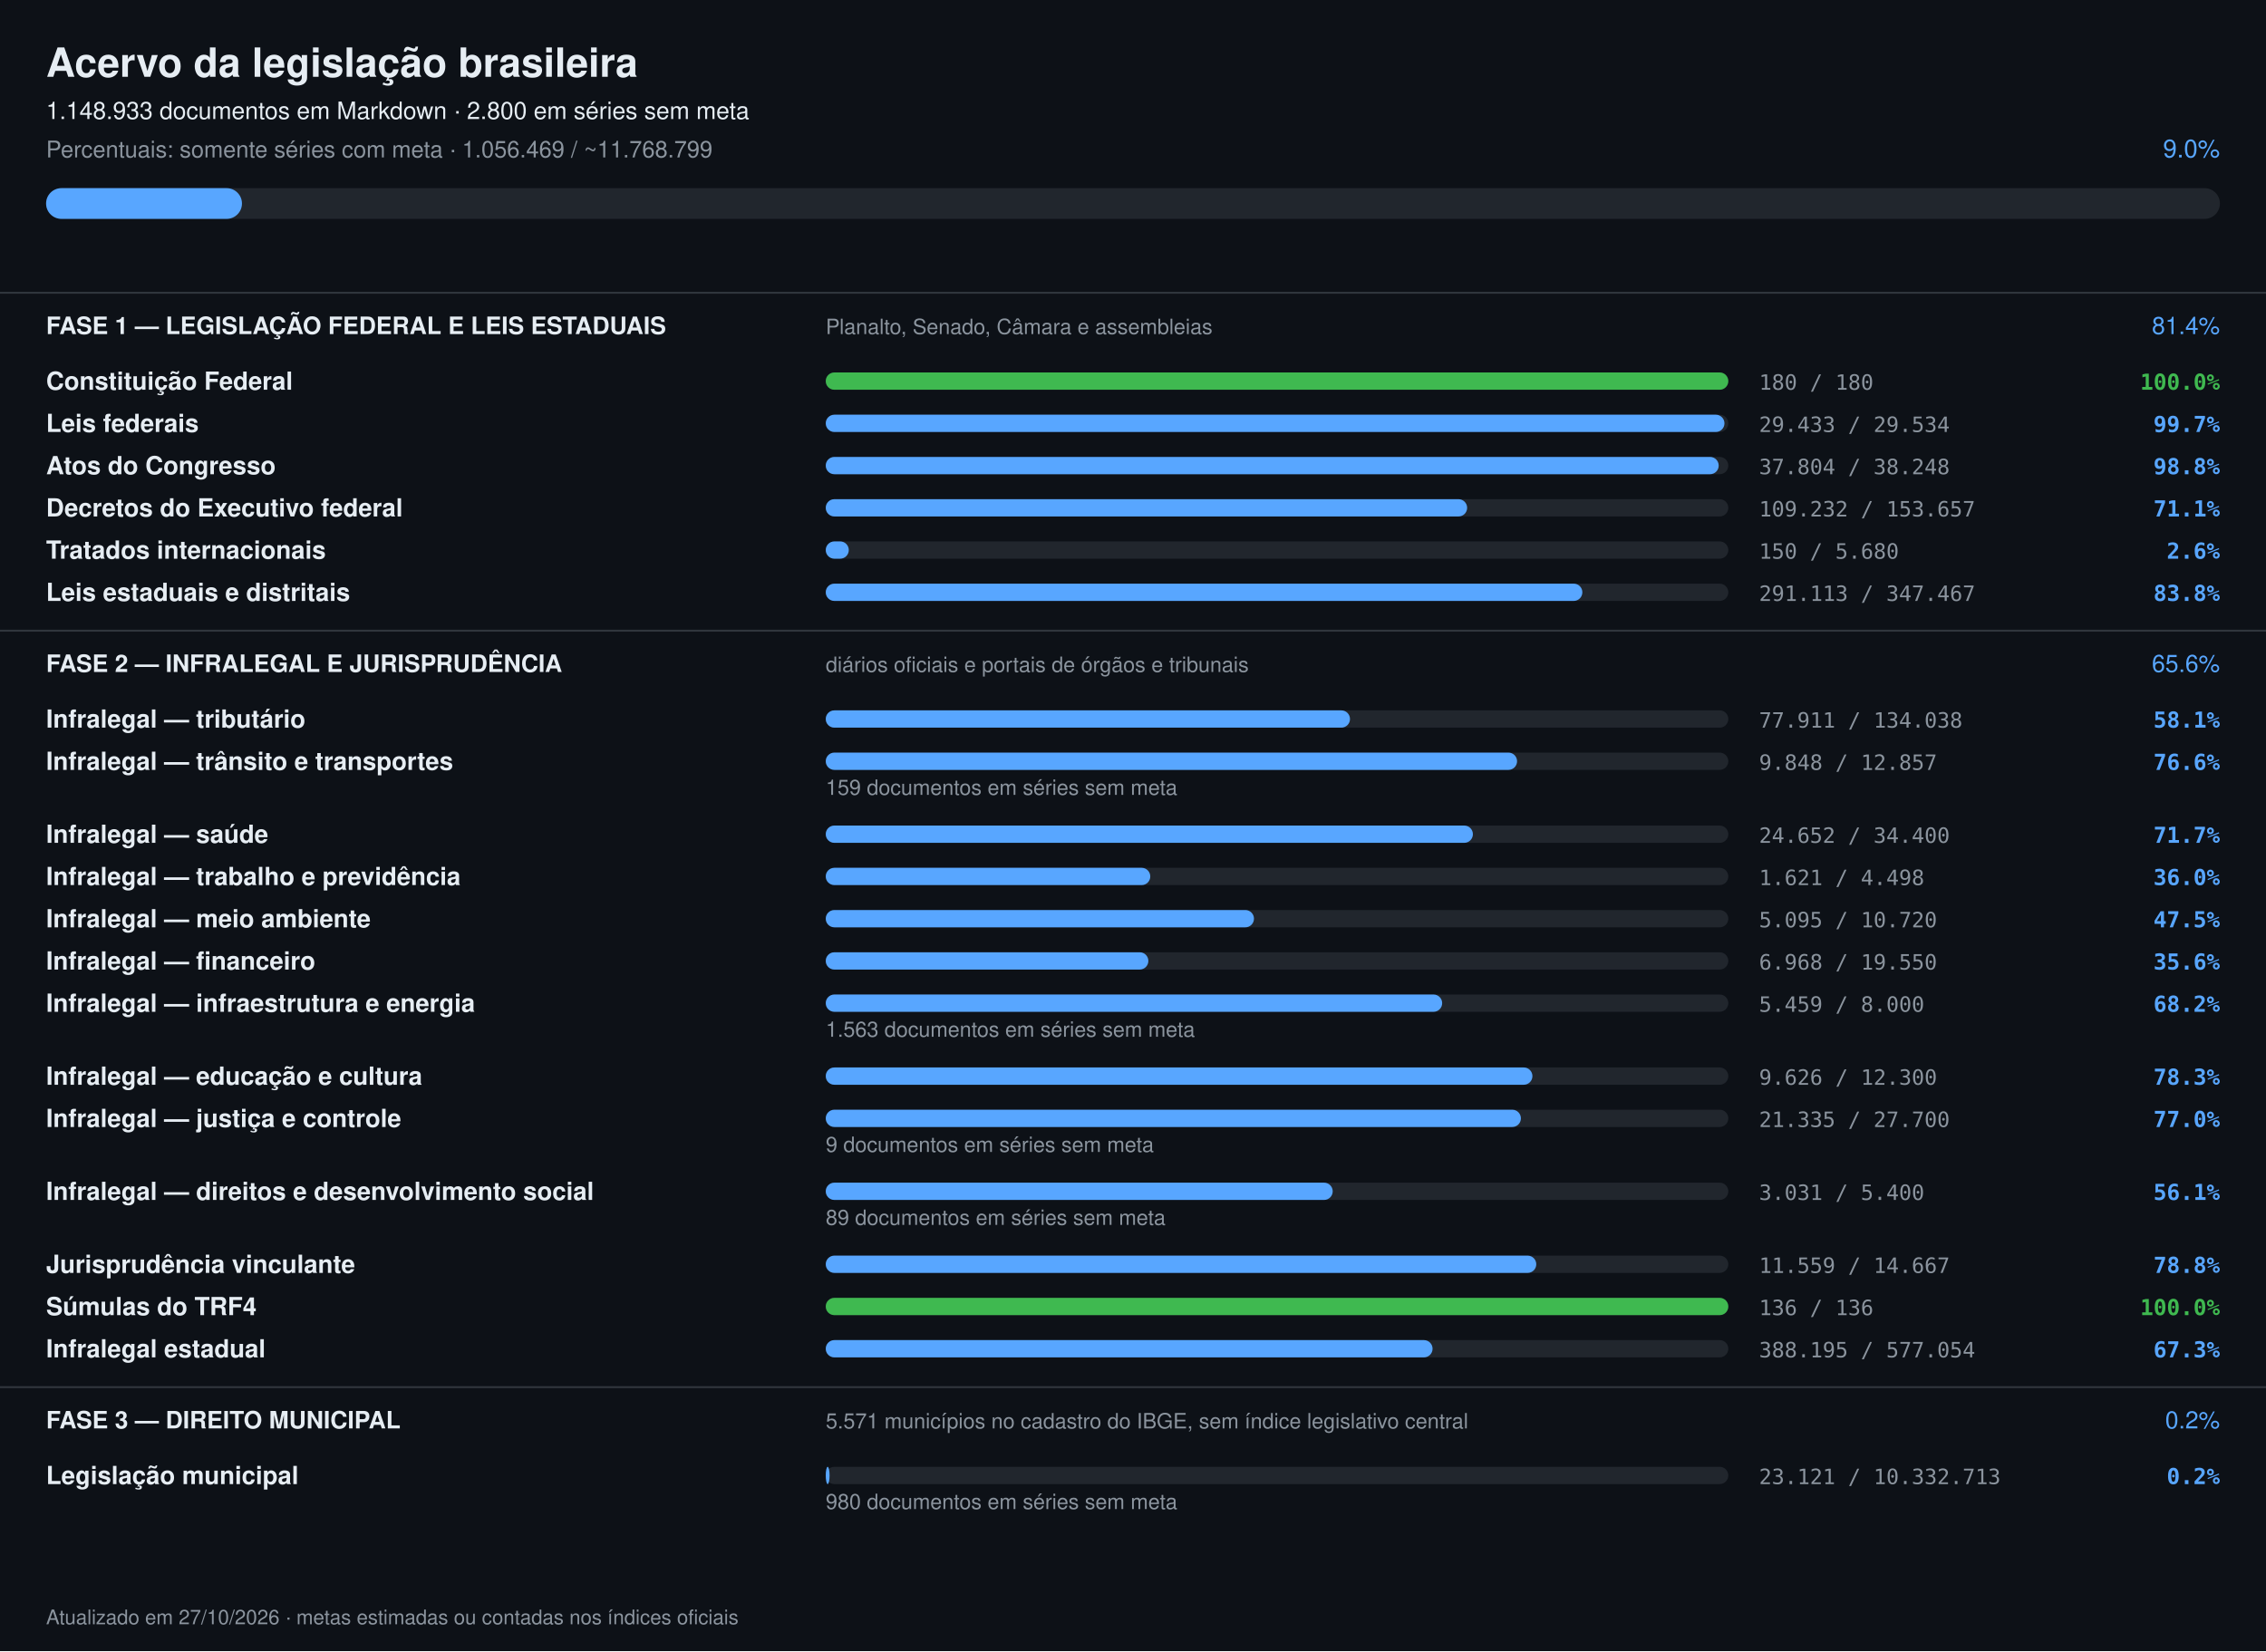
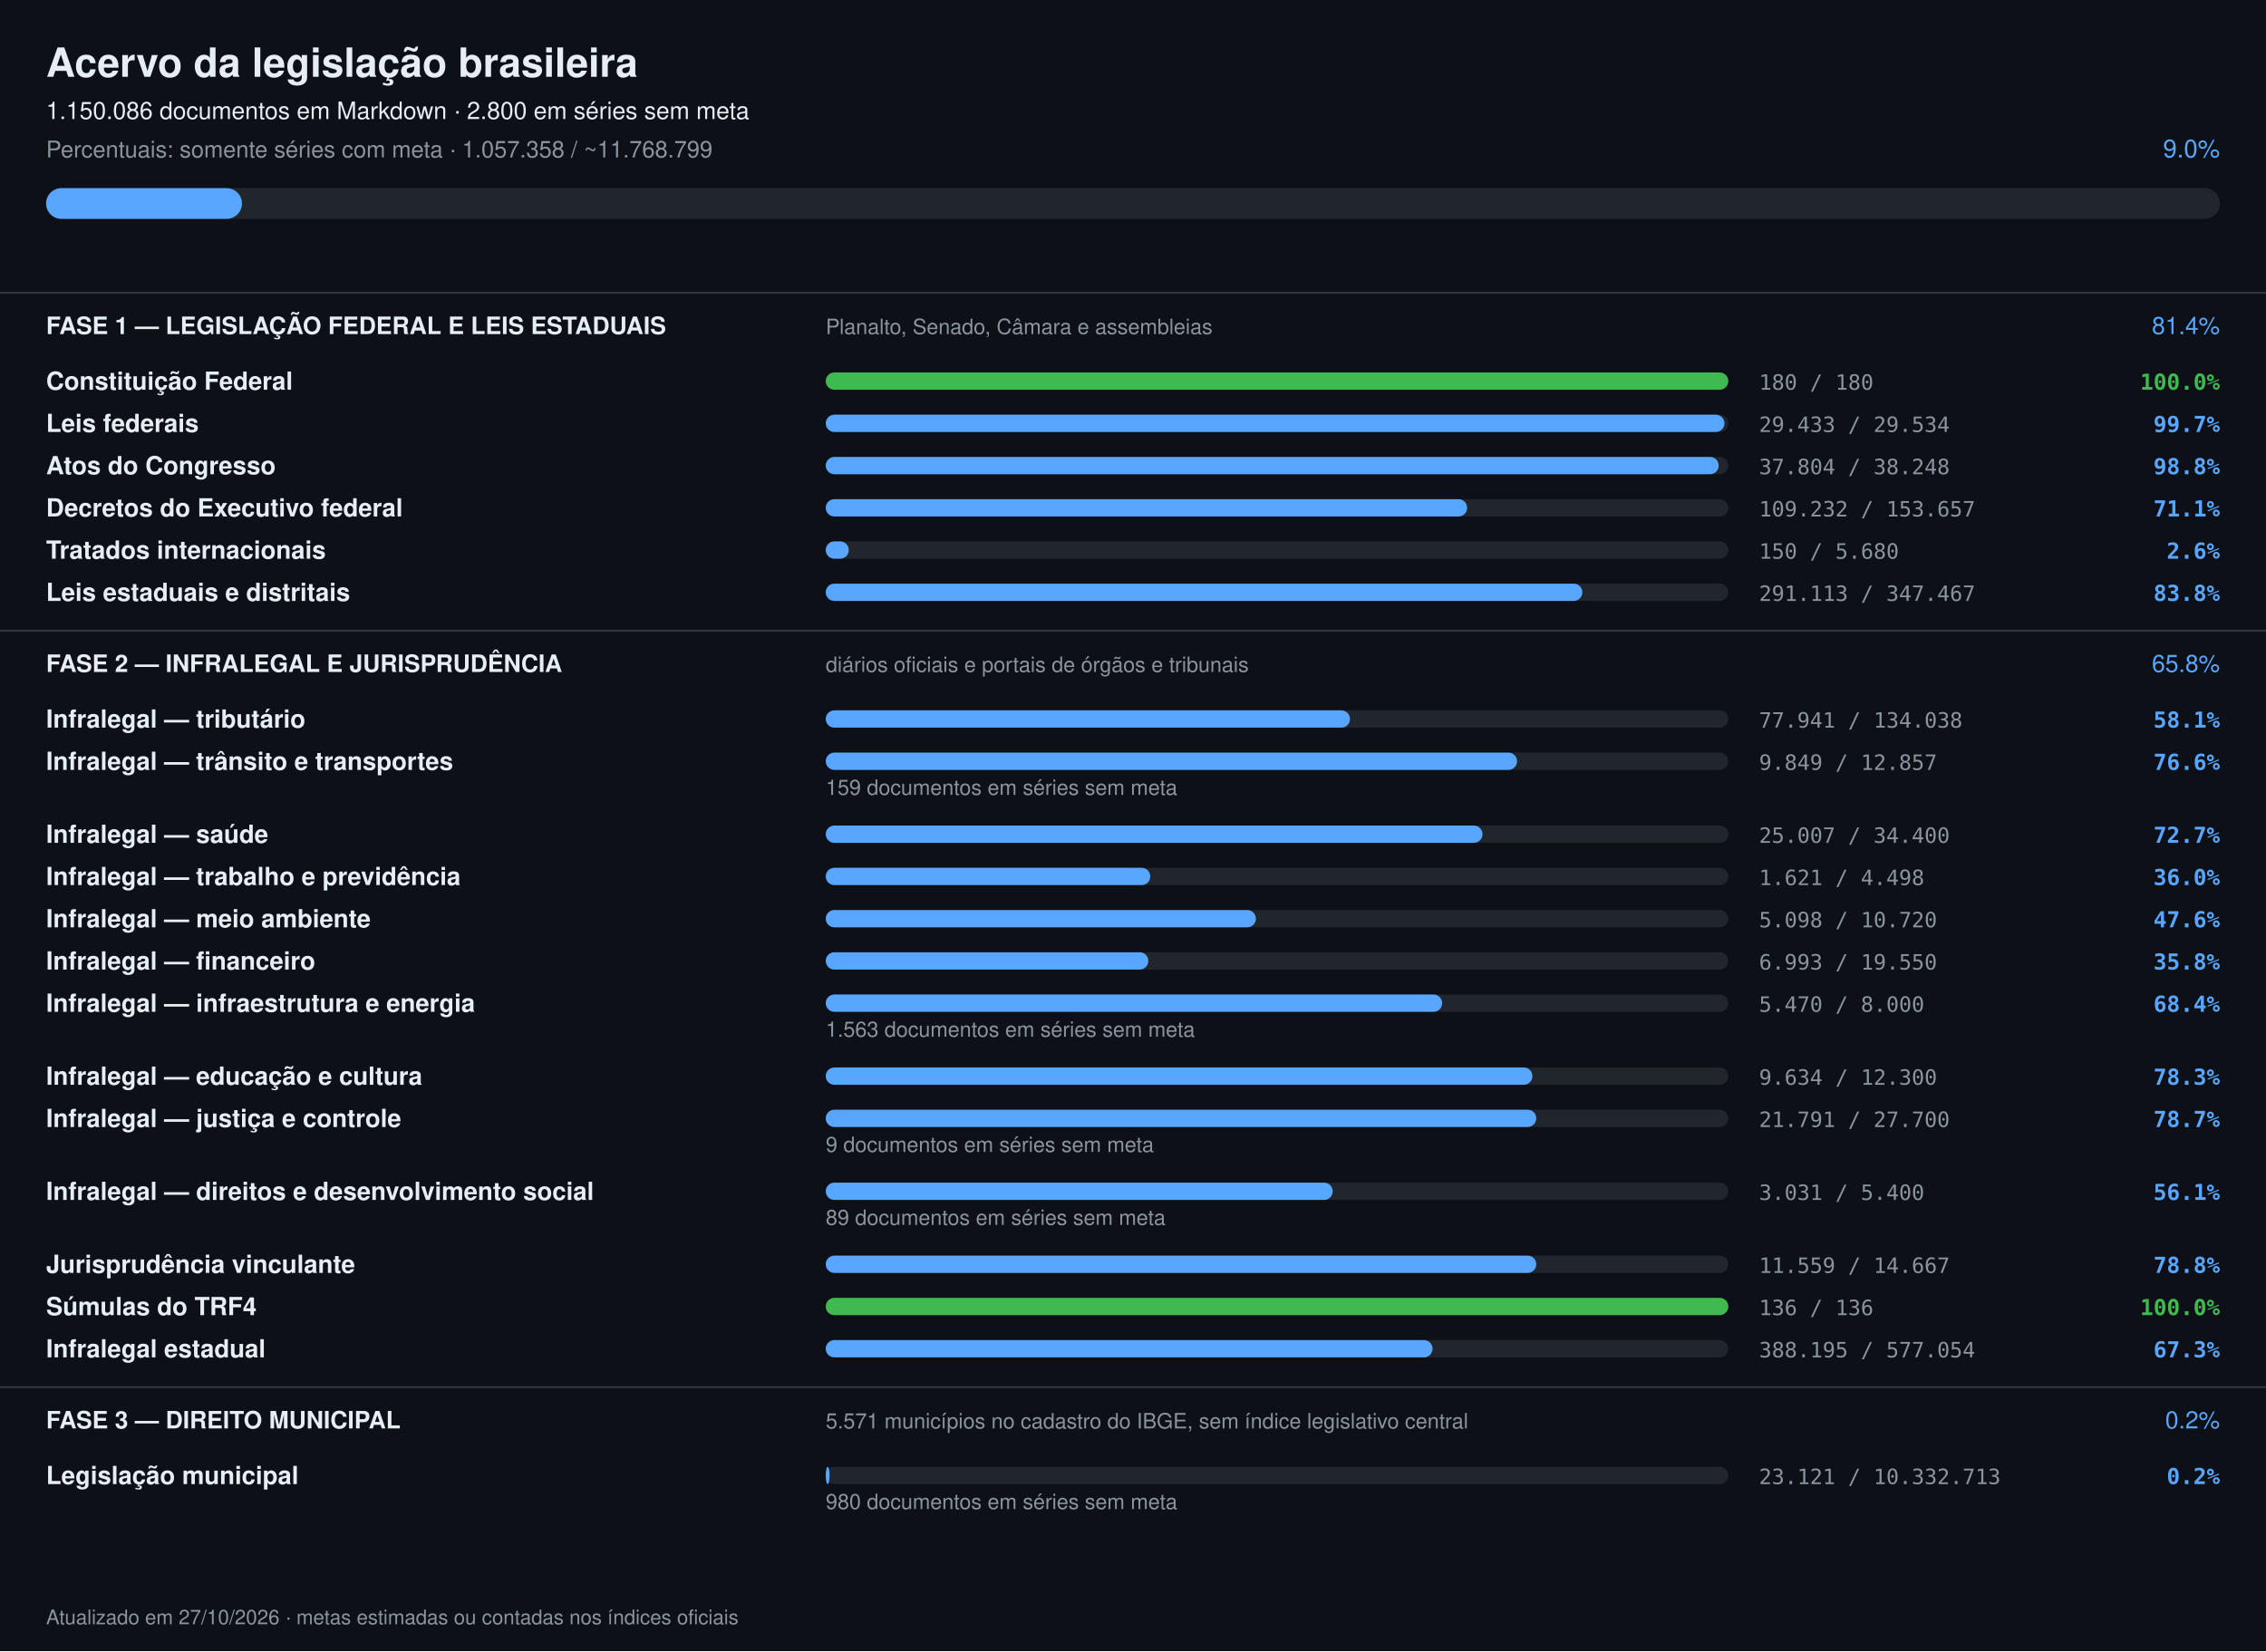
<svg xmlns="http://www.w3.org/2000/svg" width="1180" height="860" viewBox="0 0 1180 860" font-family="-apple-system,Segoe UI,Helvetica,Arial,sans-serif">
  <rect width="1180" height="860" fill="#0d1117" />
  <text x="24" y="40" font-size="21" font-weight="700" fill="#e6edf3">Acervo da legislação brasileira</text>
-   <text x="24" y="62" font-size="12.5" fill="#e6edf3">1.148.933 documentos em Markdown · 2.800 em séries sem meta</text>
-   <text x="24" y="82" font-size="12" fill="#8b949e">Percentuais: somente séries com meta · 1.056.469 / ~11.768.799</text>
+   <text x="24" y="62" font-size="12.5" fill="#e6edf3">1.150.086 documentos em Markdown · 2.800 em séries sem meta</text>
+   <text x="24" y="82" font-size="12" fill="#8b949e">Percentuais: somente séries com meta · 1.057.358 / ~11.768.799</text>
  <text x="1156" y="82" font-size="13" text-anchor="end" fill="#58a6ff">9.0%</text>
  <rect x="24" y="98" width="1132" height="16" rx="8" fill="#21262d" />
  <rect x="24" y="98" width="102" height="16" rx="8" fill="#58a6ff" />
  <rect x="0" y="152" width="1180" height="1" fill="#30363d" />
  <text x="24" y="174" font-size="12.5" font-weight="700" fill="#e6edf3">FASE 1 — LEGISLAÇÃO FEDERAL E LEIS ESTADUAIS</text>
  <text x="430" y="174" font-size="11" fill="#8b949e">Planalto, Senado, Câmara e assembleias</text>
  <text x="1156" y="174" font-size="12.5" text-anchor="end" fill="#58a6ff">81.4%</text>
  <text x="24" y="203" font-size="13" font-weight="600" fill="#e6edf3">Constituição Federal</text>
  <rect x="430" y="194" width="470" height="9" rx="4.5" fill="#21262d" />
  <rect x="430" y="194" width="470" height="9" rx="4.5" fill="#3fb950" />
  <text x="916" y="203" font-size="11" fill="#8b949e" font-family="ui-monospace,monospace">180 / 180</text>
  <text x="1156" y="203" font-size="11.5" text-anchor="end" font-weight="600" fill="#3fb950" font-family="ui-monospace,monospace">100.0%</text>
  <text x="24" y="225" font-size="13" font-weight="600" fill="#e6edf3">Leis federais</text>
  <rect x="430" y="216" width="470" height="9" rx="4.5" fill="#21262d" />
  <rect x="430" y="216" width="468" height="9" rx="4.5" fill="#58a6ff" />
  <text x="916" y="225" font-size="11" fill="#8b949e" font-family="ui-monospace,monospace">29.433 / 29.534</text>
  <text x="1156" y="225" font-size="11.5" text-anchor="end" font-weight="600" fill="#58a6ff" font-family="ui-monospace,monospace">99.7%</text>
  <text x="24" y="247" font-size="13" font-weight="600" fill="#e6edf3">Atos do Congresso</text>
  <rect x="430" y="238" width="470" height="9" rx="4.5" fill="#21262d" />
  <rect x="430" y="238" width="465" height="9" rx="4.5" fill="#58a6ff" />
  <text x="916" y="247" font-size="11" fill="#8b949e" font-family="ui-monospace,monospace">37.804 / 38.248</text>
  <text x="1156" y="247" font-size="11.5" text-anchor="end" font-weight="600" fill="#58a6ff" font-family="ui-monospace,monospace">98.8%</text>
  <text x="24" y="269" font-size="13" font-weight="600" fill="#e6edf3">Decretos do Executivo federal</text>
  <rect x="430" y="260" width="470" height="9" rx="4.5" fill="#21262d" />
  <rect x="430" y="260" width="334" height="9" rx="4.5" fill="#58a6ff" />
  <text x="916" y="269" font-size="11" fill="#8b949e" font-family="ui-monospace,monospace">109.232 / 153.657</text>
  <text x="1156" y="269" font-size="11.5" text-anchor="end" font-weight="600" fill="#58a6ff" font-family="ui-monospace,monospace">71.1%</text>
  <text x="24" y="291" font-size="13" font-weight="600" fill="#e6edf3">Tratados internacionais</text>
  <rect x="430" y="282" width="470" height="9" rx="4.5" fill="#21262d" />
  <rect x="430" y="282" width="12" height="9" rx="4.5" fill="#58a6ff" />
  <text x="916" y="291" font-size="11" fill="#8b949e" font-family="ui-monospace,monospace">150 / 5.680</text>
  <text x="1156" y="291" font-size="11.5" text-anchor="end" font-weight="600" fill="#58a6ff" font-family="ui-monospace,monospace">2.6%</text>
  <text x="24" y="313" font-size="13" font-weight="600" fill="#e6edf3">Leis estaduais e distritais</text>
  <rect x="430" y="304" width="470" height="9" rx="4.5" fill="#21262d" />
  <rect x="430" y="304" width="394" height="9" rx="4.5" fill="#58a6ff" />
  <text x="916" y="313" font-size="11" fill="#8b949e" font-family="ui-monospace,monospace">291.113 / 347.467</text>
  <text x="1156" y="313" font-size="11.5" text-anchor="end" font-weight="600" fill="#58a6ff" font-family="ui-monospace,monospace">83.8%</text>
  <rect x="0" y="328" width="1180" height="1" fill="#30363d" />
  <text x="24" y="350" font-size="12.5" font-weight="700" fill="#e6edf3">FASE 2 — INFRALEGAL E JURISPRUDÊNCIA</text>
  <text x="430" y="350" font-size="11" fill="#8b949e">diários oficiais e portais de órgãos e tribunais</text>
-   <text x="1156" y="350" font-size="12.5" text-anchor="end" fill="#58a6ff">65.6%</text>
+   <text x="1156" y="350" font-size="12.5" text-anchor="end" fill="#58a6ff">65.8%</text>
  <text x="24" y="379" font-size="13" font-weight="600" fill="#e6edf3">Infralegal — tributário</text>
  <rect x="430" y="370" width="470" height="9" rx="4.5" fill="#21262d" />
  <rect x="430" y="370" width="273" height="9" rx="4.5" fill="#58a6ff" />
-   <text x="916" y="379" font-size="11" fill="#8b949e" font-family="ui-monospace,monospace">77.911 / 134.038</text>
+   <text x="916" y="379" font-size="11" fill="#8b949e" font-family="ui-monospace,monospace">77.941 / 134.038</text>
  <text x="1156" y="379" font-size="11.5" text-anchor="end" font-weight="600" fill="#58a6ff" font-family="ui-monospace,monospace">58.1%</text>
  <text x="24" y="401" font-size="13" font-weight="600" fill="#e6edf3">Infralegal — trânsito e transportes</text>
  <rect x="430" y="392" width="470" height="9" rx="4.5" fill="#21262d" />
  <rect x="430" y="392" width="360" height="9" rx="4.5" fill="#58a6ff" />
-   <text x="916" y="401" font-size="11" fill="#8b949e" font-family="ui-monospace,monospace">9.848 / 12.857</text>
+   <text x="916" y="401" font-size="11" fill="#8b949e" font-family="ui-monospace,monospace">9.849 / 12.857</text>
  <text x="1156" y="401" font-size="11.5" text-anchor="end" font-weight="600" fill="#58a6ff" font-family="ui-monospace,monospace">76.6%</text>
  <text x="430" y="414" font-size="11" fill="#8b949e">159 documentos em séries sem meta</text>
  <text x="24" y="439" font-size="13" font-weight="600" fill="#e6edf3">Infralegal — saúde</text>
  <rect x="430" y="430" width="470" height="9" rx="4.5" fill="#21262d" />
-   <rect x="430" y="430" width="337" height="9" rx="4.5" fill="#58a6ff" />
-   <text x="916" y="439" font-size="11" fill="#8b949e" font-family="ui-monospace,monospace">24.652 / 34.400</text>
-   <text x="1156" y="439" font-size="11.5" text-anchor="end" font-weight="600" fill="#58a6ff" font-family="ui-monospace,monospace">71.7%</text>
+   <rect x="430" y="430" width="342" height="9" rx="4.5" fill="#58a6ff" />
+   <text x="916" y="439" font-size="11" fill="#8b949e" font-family="ui-monospace,monospace">25.007 / 34.400</text>
+   <text x="1156" y="439" font-size="11.5" text-anchor="end" font-weight="600" fill="#58a6ff" font-family="ui-monospace,monospace">72.7%</text>
  <text x="24" y="461" font-size="13" font-weight="600" fill="#e6edf3">Infralegal — trabalho e previdência</text>
  <rect x="430" y="452" width="470" height="9" rx="4.5" fill="#21262d" />
  <rect x="430" y="452" width="169" height="9" rx="4.5" fill="#58a6ff" />
  <text x="916" y="461" font-size="11" fill="#8b949e" font-family="ui-monospace,monospace">1.621 / 4.498</text>
  <text x="1156" y="461" font-size="11.5" text-anchor="end" font-weight="600" fill="#58a6ff" font-family="ui-monospace,monospace">36.0%</text>
  <text x="24" y="483" font-size="13" font-weight="600" fill="#e6edf3">Infralegal — meio ambiente</text>
  <rect x="430" y="474" width="470" height="9" rx="4.5" fill="#21262d" />
-   <rect x="430" y="474" width="223" height="9" rx="4.5" fill="#58a6ff" />
-   <text x="916" y="483" font-size="11" fill="#8b949e" font-family="ui-monospace,monospace">5.095 / 10.720</text>
-   <text x="1156" y="483" font-size="11.5" text-anchor="end" font-weight="600" fill="#58a6ff" font-family="ui-monospace,monospace">47.5%</text>
+   <rect x="430" y="474" width="224" height="9" rx="4.5" fill="#58a6ff" />
+   <text x="916" y="483" font-size="11" fill="#8b949e" font-family="ui-monospace,monospace">5.098 / 10.720</text>
+   <text x="1156" y="483" font-size="11.5" text-anchor="end" font-weight="600" fill="#58a6ff" font-family="ui-monospace,monospace">47.6%</text>
  <text x="24" y="505" font-size="13" font-weight="600" fill="#e6edf3">Infralegal — financeiro</text>
  <rect x="430" y="496" width="470" height="9" rx="4.5" fill="#21262d" />
  <rect x="430" y="496" width="168" height="9" rx="4.5" fill="#58a6ff" />
-   <text x="916" y="505" font-size="11" fill="#8b949e" font-family="ui-monospace,monospace">6.968 / 19.550</text>
-   <text x="1156" y="505" font-size="11.5" text-anchor="end" font-weight="600" fill="#58a6ff" font-family="ui-monospace,monospace">35.6%</text>
+   <text x="916" y="505" font-size="11" fill="#8b949e" font-family="ui-monospace,monospace">6.993 / 19.550</text>
+   <text x="1156" y="505" font-size="11.5" text-anchor="end" font-weight="600" fill="#58a6ff" font-family="ui-monospace,monospace">35.8%</text>
  <text x="24" y="527" font-size="13" font-weight="600" fill="#e6edf3">Infralegal — infraestrutura e energia</text>
  <rect x="430" y="518" width="470" height="9" rx="4.5" fill="#21262d" />
  <rect x="430" y="518" width="321" height="9" rx="4.5" fill="#58a6ff" />
-   <text x="916" y="527" font-size="11" fill="#8b949e" font-family="ui-monospace,monospace">5.459 / 8.000</text>
-   <text x="1156" y="527" font-size="11.5" text-anchor="end" font-weight="600" fill="#58a6ff" font-family="ui-monospace,monospace">68.2%</text>
+   <text x="916" y="527" font-size="11" fill="#8b949e" font-family="ui-monospace,monospace">5.470 / 8.000</text>
+   <text x="1156" y="527" font-size="11.5" text-anchor="end" font-weight="600" fill="#58a6ff" font-family="ui-monospace,monospace">68.4%</text>
  <text x="430" y="540" font-size="11" fill="#8b949e">1.563 documentos em séries sem meta</text>
  <text x="24" y="565" font-size="13" font-weight="600" fill="#e6edf3">Infralegal — educação e cultura</text>
  <rect x="430" y="556" width="470" height="9" rx="4.5" fill="#21262d" />
  <rect x="430" y="556" width="368" height="9" rx="4.5" fill="#58a6ff" />
-   <text x="916" y="565" font-size="11" fill="#8b949e" font-family="ui-monospace,monospace">9.626 / 12.300</text>
+   <text x="916" y="565" font-size="11" fill="#8b949e" font-family="ui-monospace,monospace">9.634 / 12.300</text>
  <text x="1156" y="565" font-size="11.5" text-anchor="end" font-weight="600" fill="#58a6ff" font-family="ui-monospace,monospace">78.3%</text>
  <text x="24" y="587" font-size="13" font-weight="600" fill="#e6edf3">Infralegal — justiça e controle</text>
  <rect x="430" y="578" width="470" height="9" rx="4.5" fill="#21262d" />
-   <rect x="430" y="578" width="362" height="9" rx="4.5" fill="#58a6ff" />
-   <text x="916" y="587" font-size="11" fill="#8b949e" font-family="ui-monospace,monospace">21.335 / 27.700</text>
-   <text x="1156" y="587" font-size="11.5" text-anchor="end" font-weight="600" fill="#58a6ff" font-family="ui-monospace,monospace">77.0%</text>
+   <rect x="430" y="578" width="370" height="9" rx="4.5" fill="#58a6ff" />
+   <text x="916" y="587" font-size="11" fill="#8b949e" font-family="ui-monospace,monospace">21.791 / 27.700</text>
+   <text x="1156" y="587" font-size="11.5" text-anchor="end" font-weight="600" fill="#58a6ff" font-family="ui-monospace,monospace">78.7%</text>
  <text x="430" y="600" font-size="11" fill="#8b949e">9 documentos em séries sem meta</text>
  <text x="24" y="625" font-size="13" font-weight="600" fill="#e6edf3">Infralegal — direitos e desenvolvimento social</text>
  <rect x="430" y="616" width="470" height="9" rx="4.5" fill="#21262d" />
  <rect x="430" y="616" width="264" height="9" rx="4.5" fill="#58a6ff" />
  <text x="916" y="625" font-size="11" fill="#8b949e" font-family="ui-monospace,monospace">3.031 / 5.400</text>
  <text x="1156" y="625" font-size="11.5" text-anchor="end" font-weight="600" fill="#58a6ff" font-family="ui-monospace,monospace">56.1%</text>
  <text x="430" y="638" font-size="11" fill="#8b949e">89 documentos em séries sem meta</text>
  <text x="24" y="663" font-size="13" font-weight="600" fill="#e6edf3">Jurisprudência vinculante</text>
  <rect x="430" y="654" width="470" height="9" rx="4.5" fill="#21262d" />
  <rect x="430" y="654" width="370" height="9" rx="4.5" fill="#58a6ff" />
  <text x="916" y="663" font-size="11" fill="#8b949e" font-family="ui-monospace,monospace">11.559 / 14.667</text>
  <text x="1156" y="663" font-size="11.5" text-anchor="end" font-weight="600" fill="#58a6ff" font-family="ui-monospace,monospace">78.8%</text>
  <text x="24" y="685" font-size="13" font-weight="600" fill="#e6edf3">Súmulas do TRF4</text>
  <rect x="430" y="676" width="470" height="9" rx="4.5" fill="#21262d" />
  <rect x="430" y="676" width="470" height="9" rx="4.5" fill="#3fb950" />
  <text x="916" y="685" font-size="11" fill="#8b949e" font-family="ui-monospace,monospace">136 / 136</text>
  <text x="1156" y="685" font-size="11.5" text-anchor="end" font-weight="600" fill="#3fb950" font-family="ui-monospace,monospace">100.0%</text>
  <text x="24" y="707" font-size="13" font-weight="600" fill="#e6edf3">Infralegal estadual</text>
  <rect x="430" y="698" width="470" height="9" rx="4.5" fill="#21262d" />
  <rect x="430" y="698" width="316" height="9" rx="4.5" fill="#58a6ff" />
  <text x="916" y="707" font-size="11" fill="#8b949e" font-family="ui-monospace,monospace">388.195 / 577.054</text>
  <text x="1156" y="707" font-size="11.5" text-anchor="end" font-weight="600" fill="#58a6ff" font-family="ui-monospace,monospace">67.3%</text>
  <rect x="0" y="722" width="1180" height="1" fill="#30363d" />
  <text x="24" y="744" font-size="12.5" font-weight="700" fill="#e6edf3">FASE 3 — DIREITO MUNICIPAL</text>
  <text x="430" y="744" font-size="11" fill="#8b949e">5.571 municípios no cadastro do IBGE, sem índice legislativo central</text>
  <text x="1156" y="744" font-size="12.5" text-anchor="end" fill="#58a6ff">0.2%</text>
  <text x="24" y="773" font-size="13" font-weight="600" fill="#e6edf3">Legislação municipal</text>
  <rect x="430" y="764" width="470" height="9" rx="4.5" fill="#21262d" />
  <rect x="430" y="764" width="2" height="9" rx="4.5" fill="#58a6ff" />
  <text x="916" y="773" font-size="11" fill="#8b949e" font-family="ui-monospace,monospace">23.121 / 10.332.713</text>
  <text x="1156" y="773" font-size="11.5" text-anchor="end" font-weight="600" fill="#58a6ff" font-family="ui-monospace,monospace">0.2%</text>
  <text x="430" y="786" font-size="11" fill="#8b949e">980 documentos em séries sem meta</text>
  <text x="24" y="846" font-size="10.5" fill="#8b949e">Atualizado em 27/10/2026 · metas estimadas ou contadas nos índices oficiais</text>
</svg>
